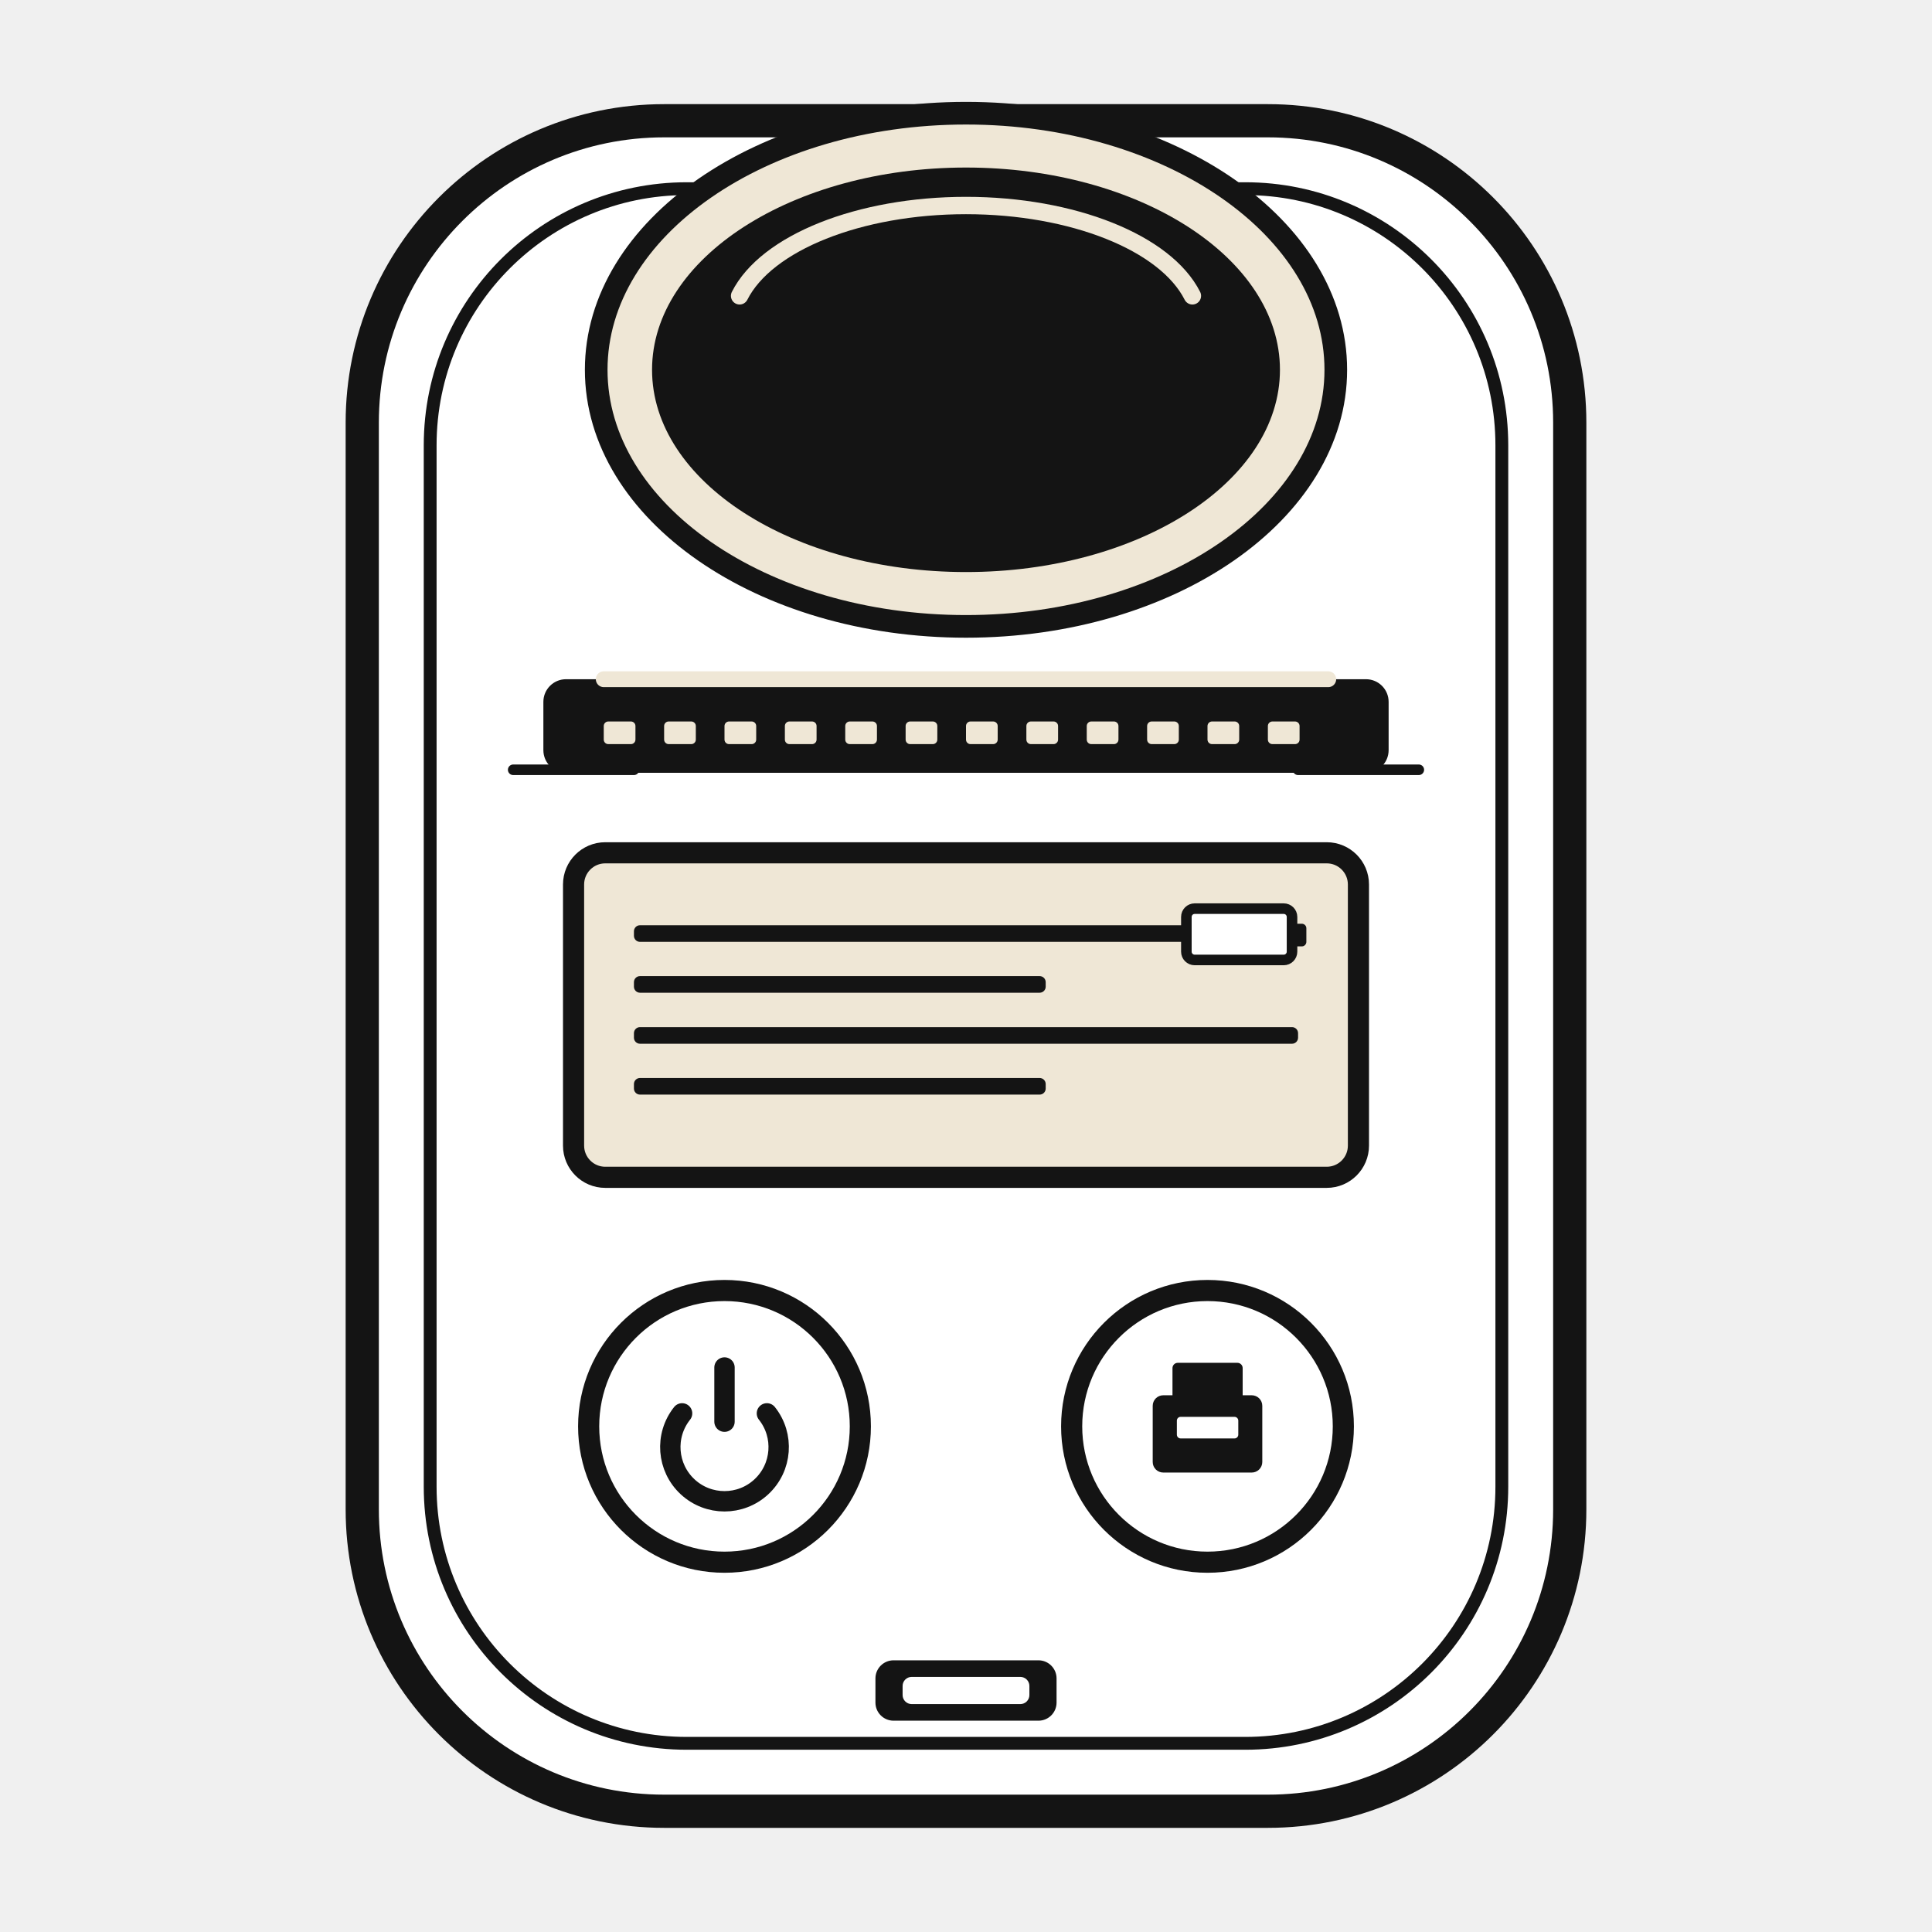
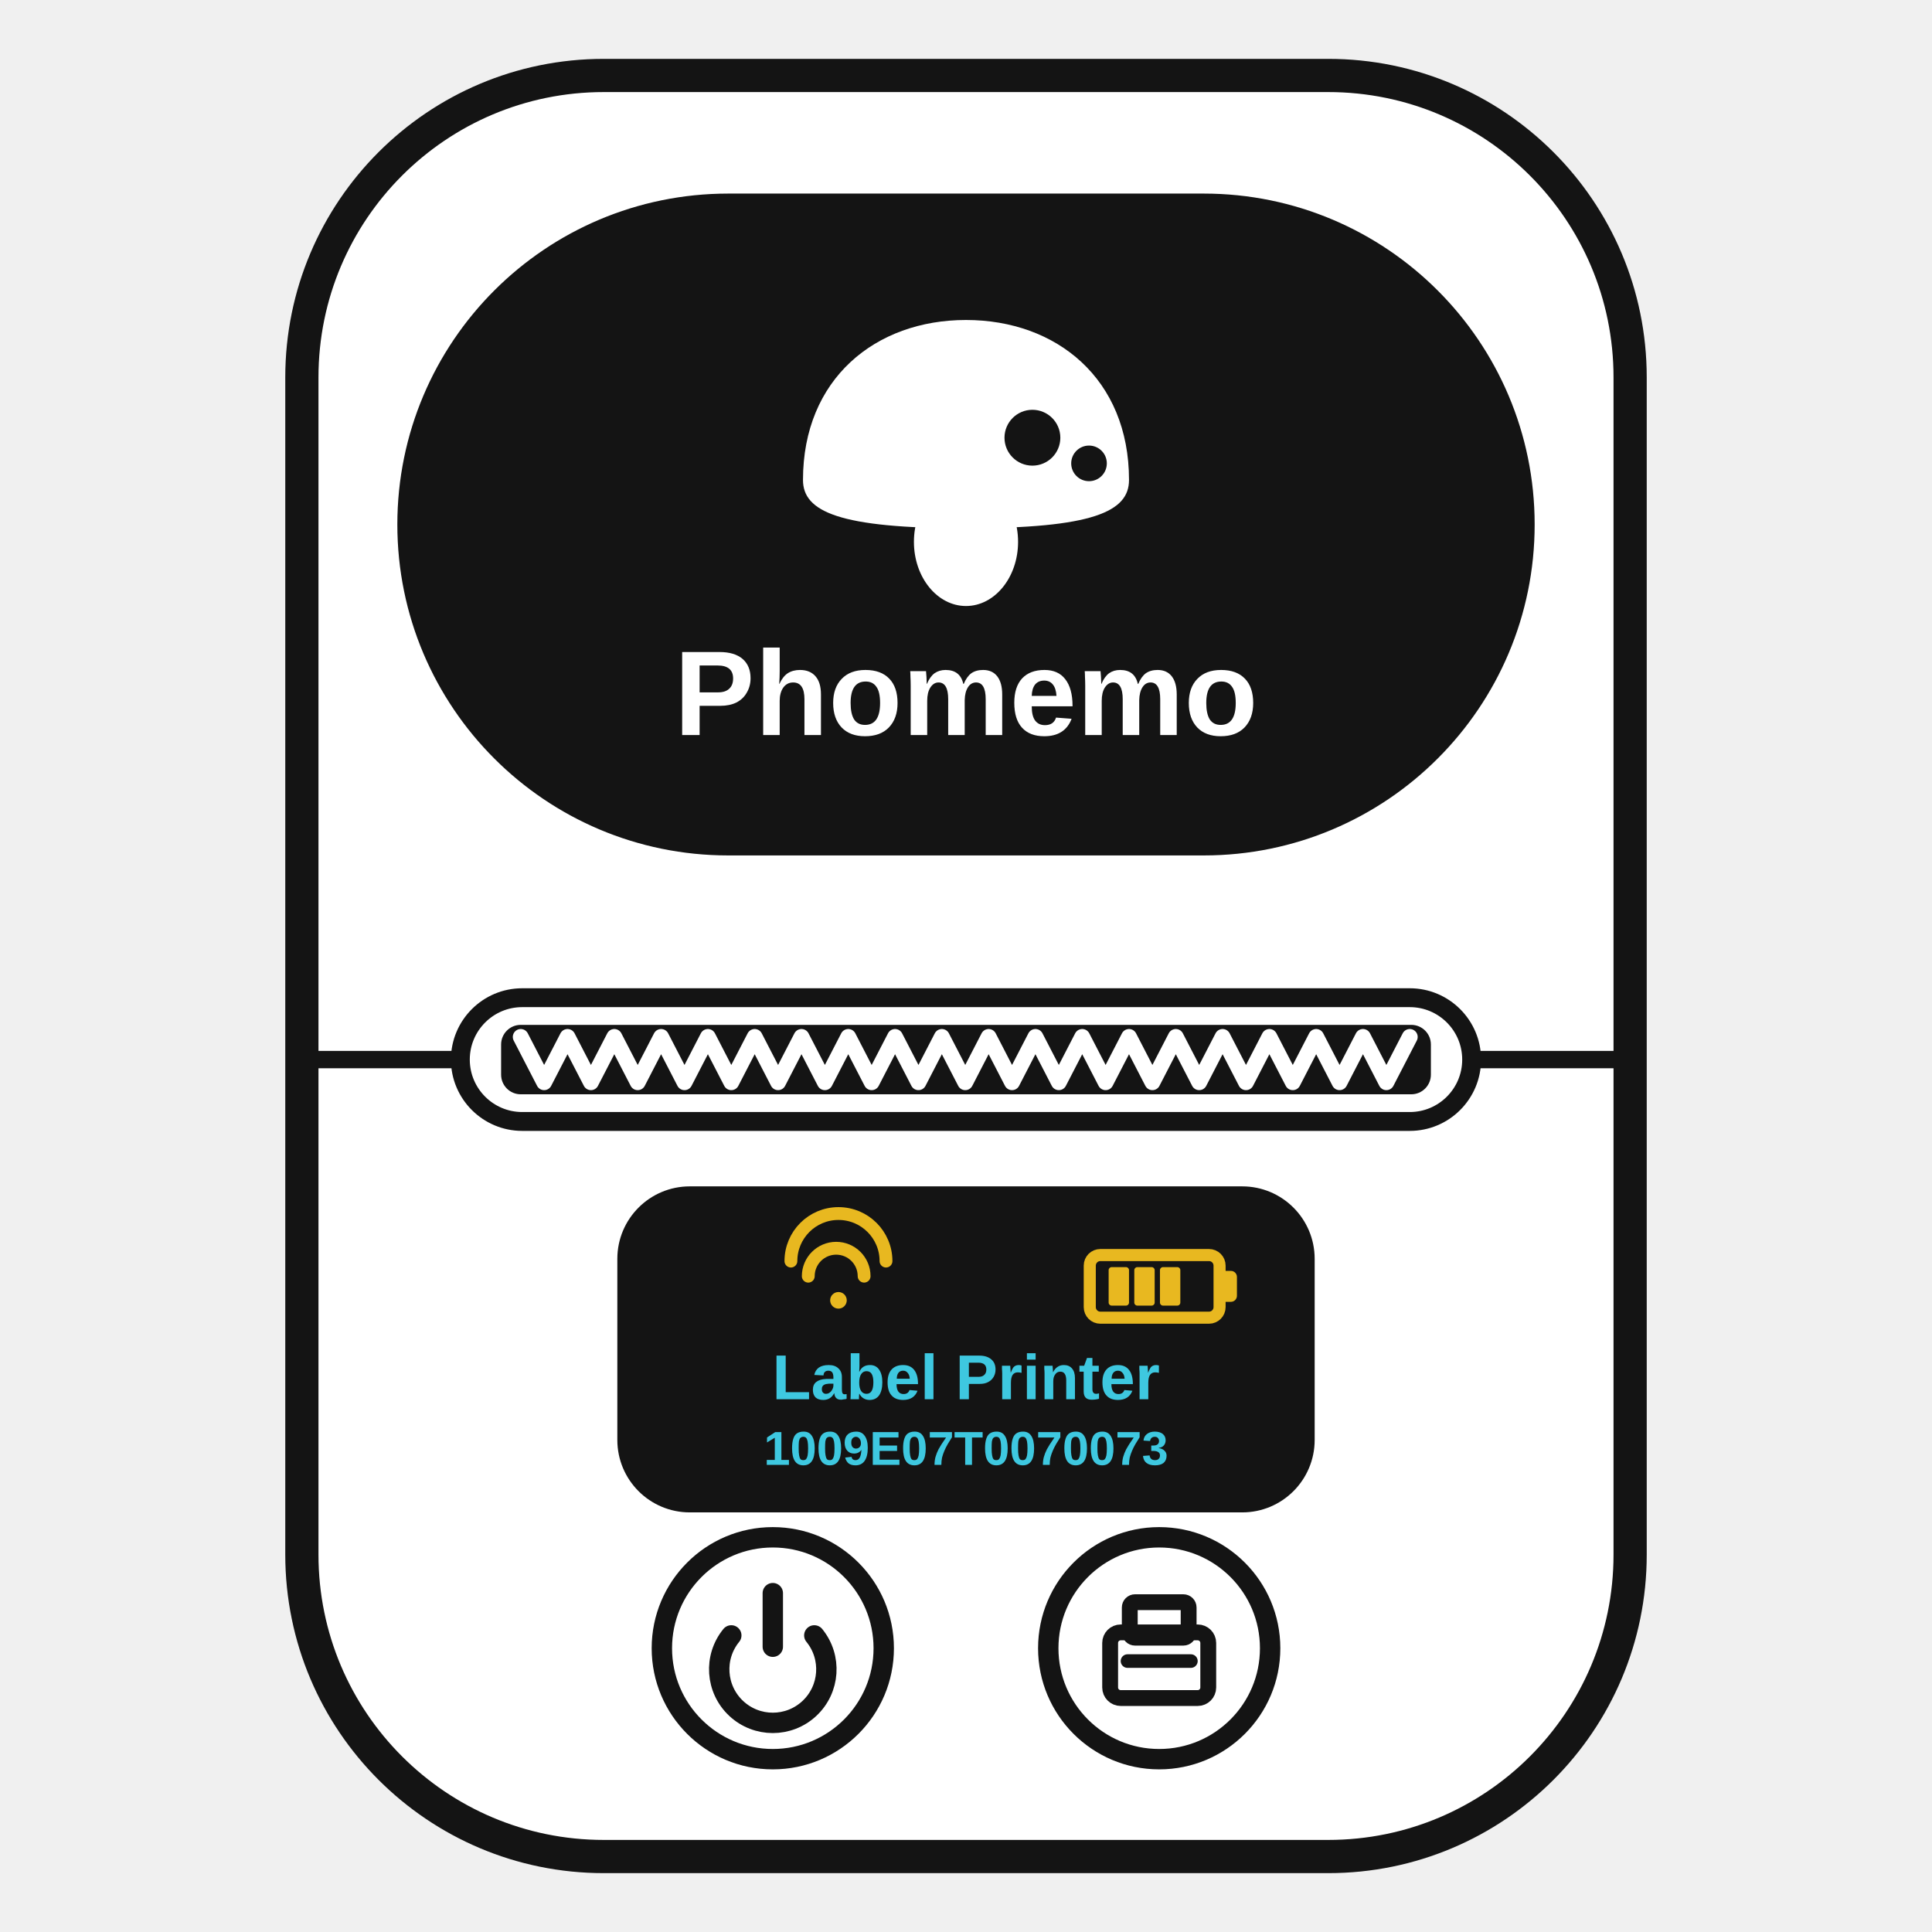
<svg xmlns="http://www.w3.org/2000/svg" viewBox="0 0 128 128" fill="none">
-   <g stroke-linejoin="round" stroke-linecap="round">
-     <rect x="24.00" y="8.00" width="80.00" height="112.00" rx="20.00" fill="#fff" stroke="#141414" stroke-width="2.2" />
-     <rect x="28.50" y="12.50" width="71.00" height="103.00" rx="17.00" fill="#fff" stroke="#141414" stroke-width="0.85" />
-     <path d="M39.5 24.5 a24.5 17 0 0 1 49 0 a24.5 17 0 0 1 -49 0 z" fill="#efe7d6" stroke="#141414" stroke-width="1.5" />
-     <path d="M43.2 24.5 a20.8 13.4 0 0 1 41.6 0 a20.8 13.4 0 0 1 -41.6 0 z" fill="#141414" />
-     <path d="M49 19.6 a15.5 8 0 0 1 30 0" fill="none" stroke="#efe7d6" stroke-width="1.15" />
-     <rect x="36.00" y="45.00" width="56.00" height="6.20" rx="1.50" fill="#141414" />
-     <path d="M40 45.0 h48" fill="none" stroke="#efe7d6" stroke-width="1.05" />
-     <rect x="40.00" y="47.80" width="2.10" height="1.50" rx="0.30" fill="#efe7d6" />
-     <rect x="44.00" y="47.80" width="2.10" height="1.50" rx="0.30" fill="#efe7d6" />
-     <rect x="48.00" y="47.80" width="2.10" height="1.50" rx="0.30" fill="#efe7d6" />
-     <rect x="52.00" y="47.80" width="2.10" height="1.50" rx="0.30" fill="#efe7d6" />
-     <rect x="56.00" y="47.80" width="2.10" height="1.50" rx="0.30" fill="#efe7d6" />
-     <rect x="60.00" y="47.80" width="2.10" height="1.50" rx="0.30" fill="#efe7d6" />
-     <rect x="64.00" y="47.80" width="2.10" height="1.50" rx="0.30" fill="#efe7d6" />
-     <rect x="68.00" y="47.80" width="2.10" height="1.50" rx="0.30" fill="#efe7d6" />
-     <rect x="72.00" y="47.80" width="2.10" height="1.50" rx="0.30" fill="#efe7d6" />
-     <rect x="76.00" y="47.80" width="2.10" height="1.50" rx="0.30" fill="#efe7d6" />
-     <rect x="80.00" y="47.80" width="2.10" height="1.50" rx="0.30" fill="#efe7d6" />
-     <rect x="84.00" y="47.80" width="2.10" height="1.50" rx="0.30" fill="#efe7d6" />
-     <rect x="38.00" y="56.50" width="52.00" height="21.50" rx="2.10" fill="#efe7d6" stroke="#141414" stroke-width="1.4" />
-     <rect x="42.00" y="61.30" width="44.00" height="1.10" rx="0.40" fill="#141414" />
-     <rect x="42.00" y="64.67" width="27.28" height="1.10" rx="0.40" fill="#141414" />
-     <rect x="42.00" y="68.05" width="44.00" height="1.10" rx="0.40" fill="#141414" />
-     <rect x="42.00" y="71.42" width="27.28" height="1.10" rx="0.40" fill="#141414" />
-     <rect x="78.60" y="60.20" width="7.00" height="3.40" rx="0.55" fill="#fff" stroke="#141414" stroke-width="0.7" />
-     <rect x="85.40" y="61.20" width="1.15" height="1.50" rx="0.30" fill="#141414" />
-     <circle cx="48.00" cy="94.50" r="9.00" fill="#fff" stroke="#141414" stroke-width="1.4" />
-     <path d="M48.00 90.60v3.59" fill="none" stroke="#141414" stroke-width="1.35" />
-     <path d="M45.19 93.64a3.59 3.59 0 1 0 5.62 0" fill="none" stroke="#141414" stroke-width="1.35" />
-     <circle cx="80.00" cy="94.50" r="9.00" fill="#fff" stroke="#141414" stroke-width="1.4" />
-     <rect x="76.37" y="92.44" width="7.26" height="5.12" rx="0.70" fill="#141414" />
-     <rect x="77.68" y="90.29" width="4.65" height="2.56" rx="0.35" fill="#141414" />
-     <rect x="77.97" y="93.87" width="4.07" height="1.43" rx="0.25" fill="#fff" />
-     <rect x="58.00" y="110.00" width="12.00" height="4.00" rx="1.20" fill="#141414" />
-     <rect x="59.80" y="111.10" width="8.40" height="1.80" rx="0.60" fill="#fff" />
-     <path d="M34 51 h8 M86 51 h8" fill="none" stroke="#141414" stroke-width="0.7" />
+   <g stroke="#141414" stroke-linejoin="round" stroke-linecap="round">
+     <rect x="20" y="5" width="88" height="118" rx="20" fill="#fff" stroke-width="2.2" />
+     <path d="M21.1 70.2 H106.9" fill="none" stroke-width="1.15" />
+     <rect x="27" y="13.5" width="74" height="42.5" rx="21.25" fill="#141414" stroke-width="1.35" />
+     <ellipse cx="64" cy="35.9" rx="3.45" ry="4.25" fill="#fff" stroke="none" />
+     <path d="M53.2 31.8c0-6.7 4.8-10.6 10.8-10.6s10.8 3.9 10.8 10.6c0 2.1-2.4 3.2-10.8 3.2S53.2 33.9 53.2 31.8z" fill="#fff" stroke="none" />
+     <circle cx="68.4" cy="29" r="1.85" fill="#141414" stroke="none" />
+     <circle cx="72.15" cy="30.7" r="1.18" fill="#141414" stroke="none" />
+     <text x="64" y="48.7" text-anchor="middle" fill="#fff" stroke="none" font-family="Liberation Sans, Nimbus Sans, Arial, sans-serif" font-size="8" font-weight="700">Phomemo</text>
+     <rect x="30.5" y="66.1" width="67" height="8.2" rx="4.1" fill="#fff" stroke-width="1.25" />
+     <rect x="33.2" y="67.9" width="61.6" height="4.6" rx="1.3" fill="#141414" stroke="none" />
+     <path d="M34.5 68.7 L36.05 71.7 L37.6 68.7 L39.15 71.7 L40.7 68.7 L42.25 71.7 L43.8 68.7 L45.35 71.7 L46.9 68.7 L48.45 71.7 L50 68.7 L51.55 71.7 L53.1 68.7 L54.65 71.7 L56.2 68.7 L57.75 71.7 L59.3 68.7 L60.85 71.7 L62.4 68.7 L63.95 71.7 L65.5 68.7 L67.05 71.7 L68.6 68.7 L70.15 71.7 L71.7 68.7 L73.25 71.7 L74.8 68.7 L76.35 71.7 L77.9 68.7 L79.45 71.7 L81 68.7 L82.55 71.7 L84.1 68.7 L85.65 71.7 L87.2 68.7 L88.75 71.7 L90.3 68.7 L91.85 71.7 L93.4 68.7" fill="none" stroke="#fff" stroke-width="1.05" />
+     <rect x="41.5" y="79.2" width="45" height="20.4" rx="4.2" fill="#141414" stroke-width="1.2" />
+     <path d="M52.4 83.55 a3.15 3.15 0 0 1 6.3 0" fill="none" stroke="#e8b820" stroke-width="0.85" />
+     <path d="M53.55 84.55 a1.85 1.85 0 0 1 3.7 0" fill="none" stroke="#e8b820" stroke-width="0.85" />
+     <circle cx="55.55" cy="86.15" r="0.55" fill="#e8b820" stroke="none" />
+     <rect x="72.2" y="83.15" width="8.6" height="4.15" rx="0.7" fill="none" stroke="#e8b820" stroke-width="0.8" />
+     <rect x="80.8" y="84.2" width="1.15" height="2.05" rx="0.4" fill="#e8b820" stroke="none" />
+     <rect x="73.45" y="83.95" width="1.35" height="2.55" rx="0.2" fill="#e8b820" stroke="none" />
+     <rect x="75.15" y="83.95" width="1.35" height="2.55" rx="0.2" fill="#e8b820" stroke="none" />
+     <rect x="76.85" y="83.95" width="1.35" height="2.55" rx="0.2" fill="#e8b820" stroke="none" />
+     <text x="64" y="92.7" text-anchor="middle" fill="#3ec8e0" stroke="none" font-family="Liberation Sans, Nimbus Sans, Arial, sans-serif" font-size="4.2" font-weight="700">Label Printer</text>
+     <text x="64" y="97.05" text-anchor="middle" fill="#3ec8e0" stroke="none" font-family="Liberation Sans, Nimbus Sans, Arial, sans-serif" font-size="3.15" font-weight="600">1009E07T0070073</text>
+     <circle cx="51.2" cy="109.2" r="7.35" fill="#fff" stroke-width="1.35" />
+     <path d="M51.2 105.55 v3.55" fill="none" stroke-width="1.35" />
+     <path d="M48.45 108.35 a3.55 3.55 0 1 0 5.5 0" fill="none" stroke-width="1.35" />
+     <circle cx="76.8" cy="109.2" r="7.35" fill="#fff" stroke-width="1.35" />
+     <rect x="73.55" y="108.15" width="6.5" height="4.35" rx="0.7" fill="none" stroke-width="1.05" />
+     <rect x="74.85" y="106.15" width="3.9" height="2.35" rx="0.35" fill="none" stroke-width="1.05" />
+     <path d="M74.7 110.05 h4.2" fill="none" stroke-width="0.9" />
  </g>
</svg>
